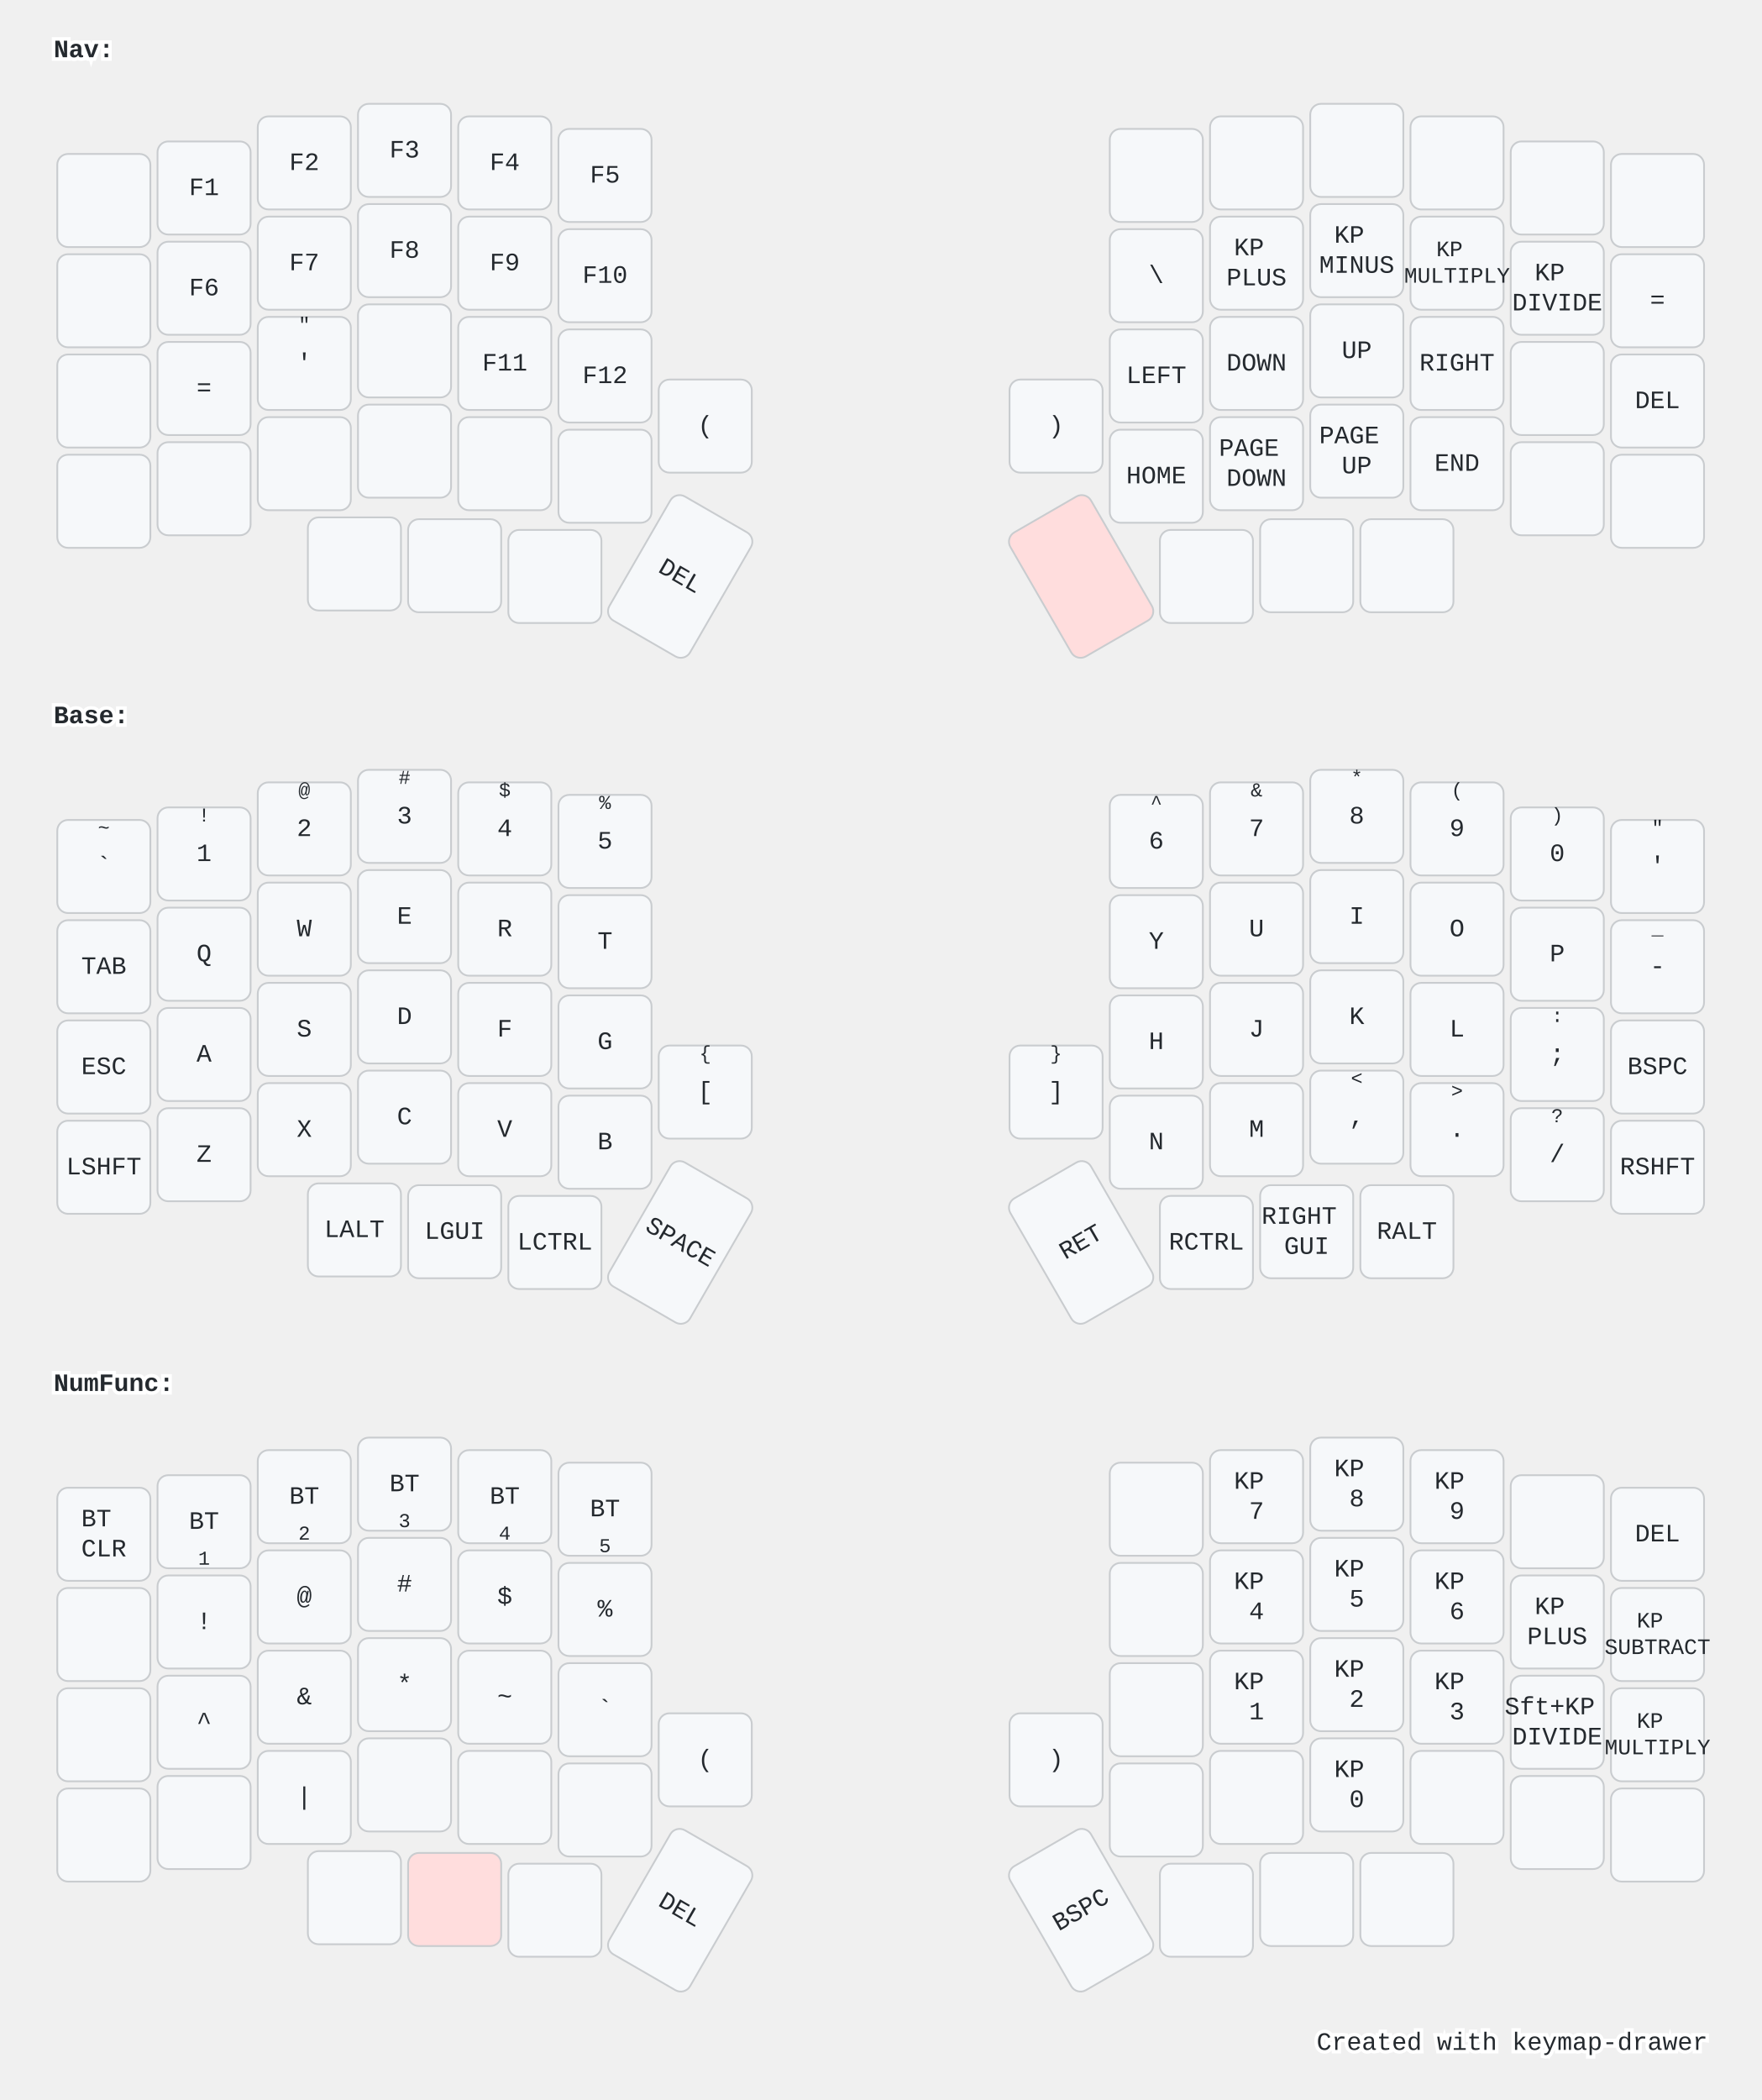
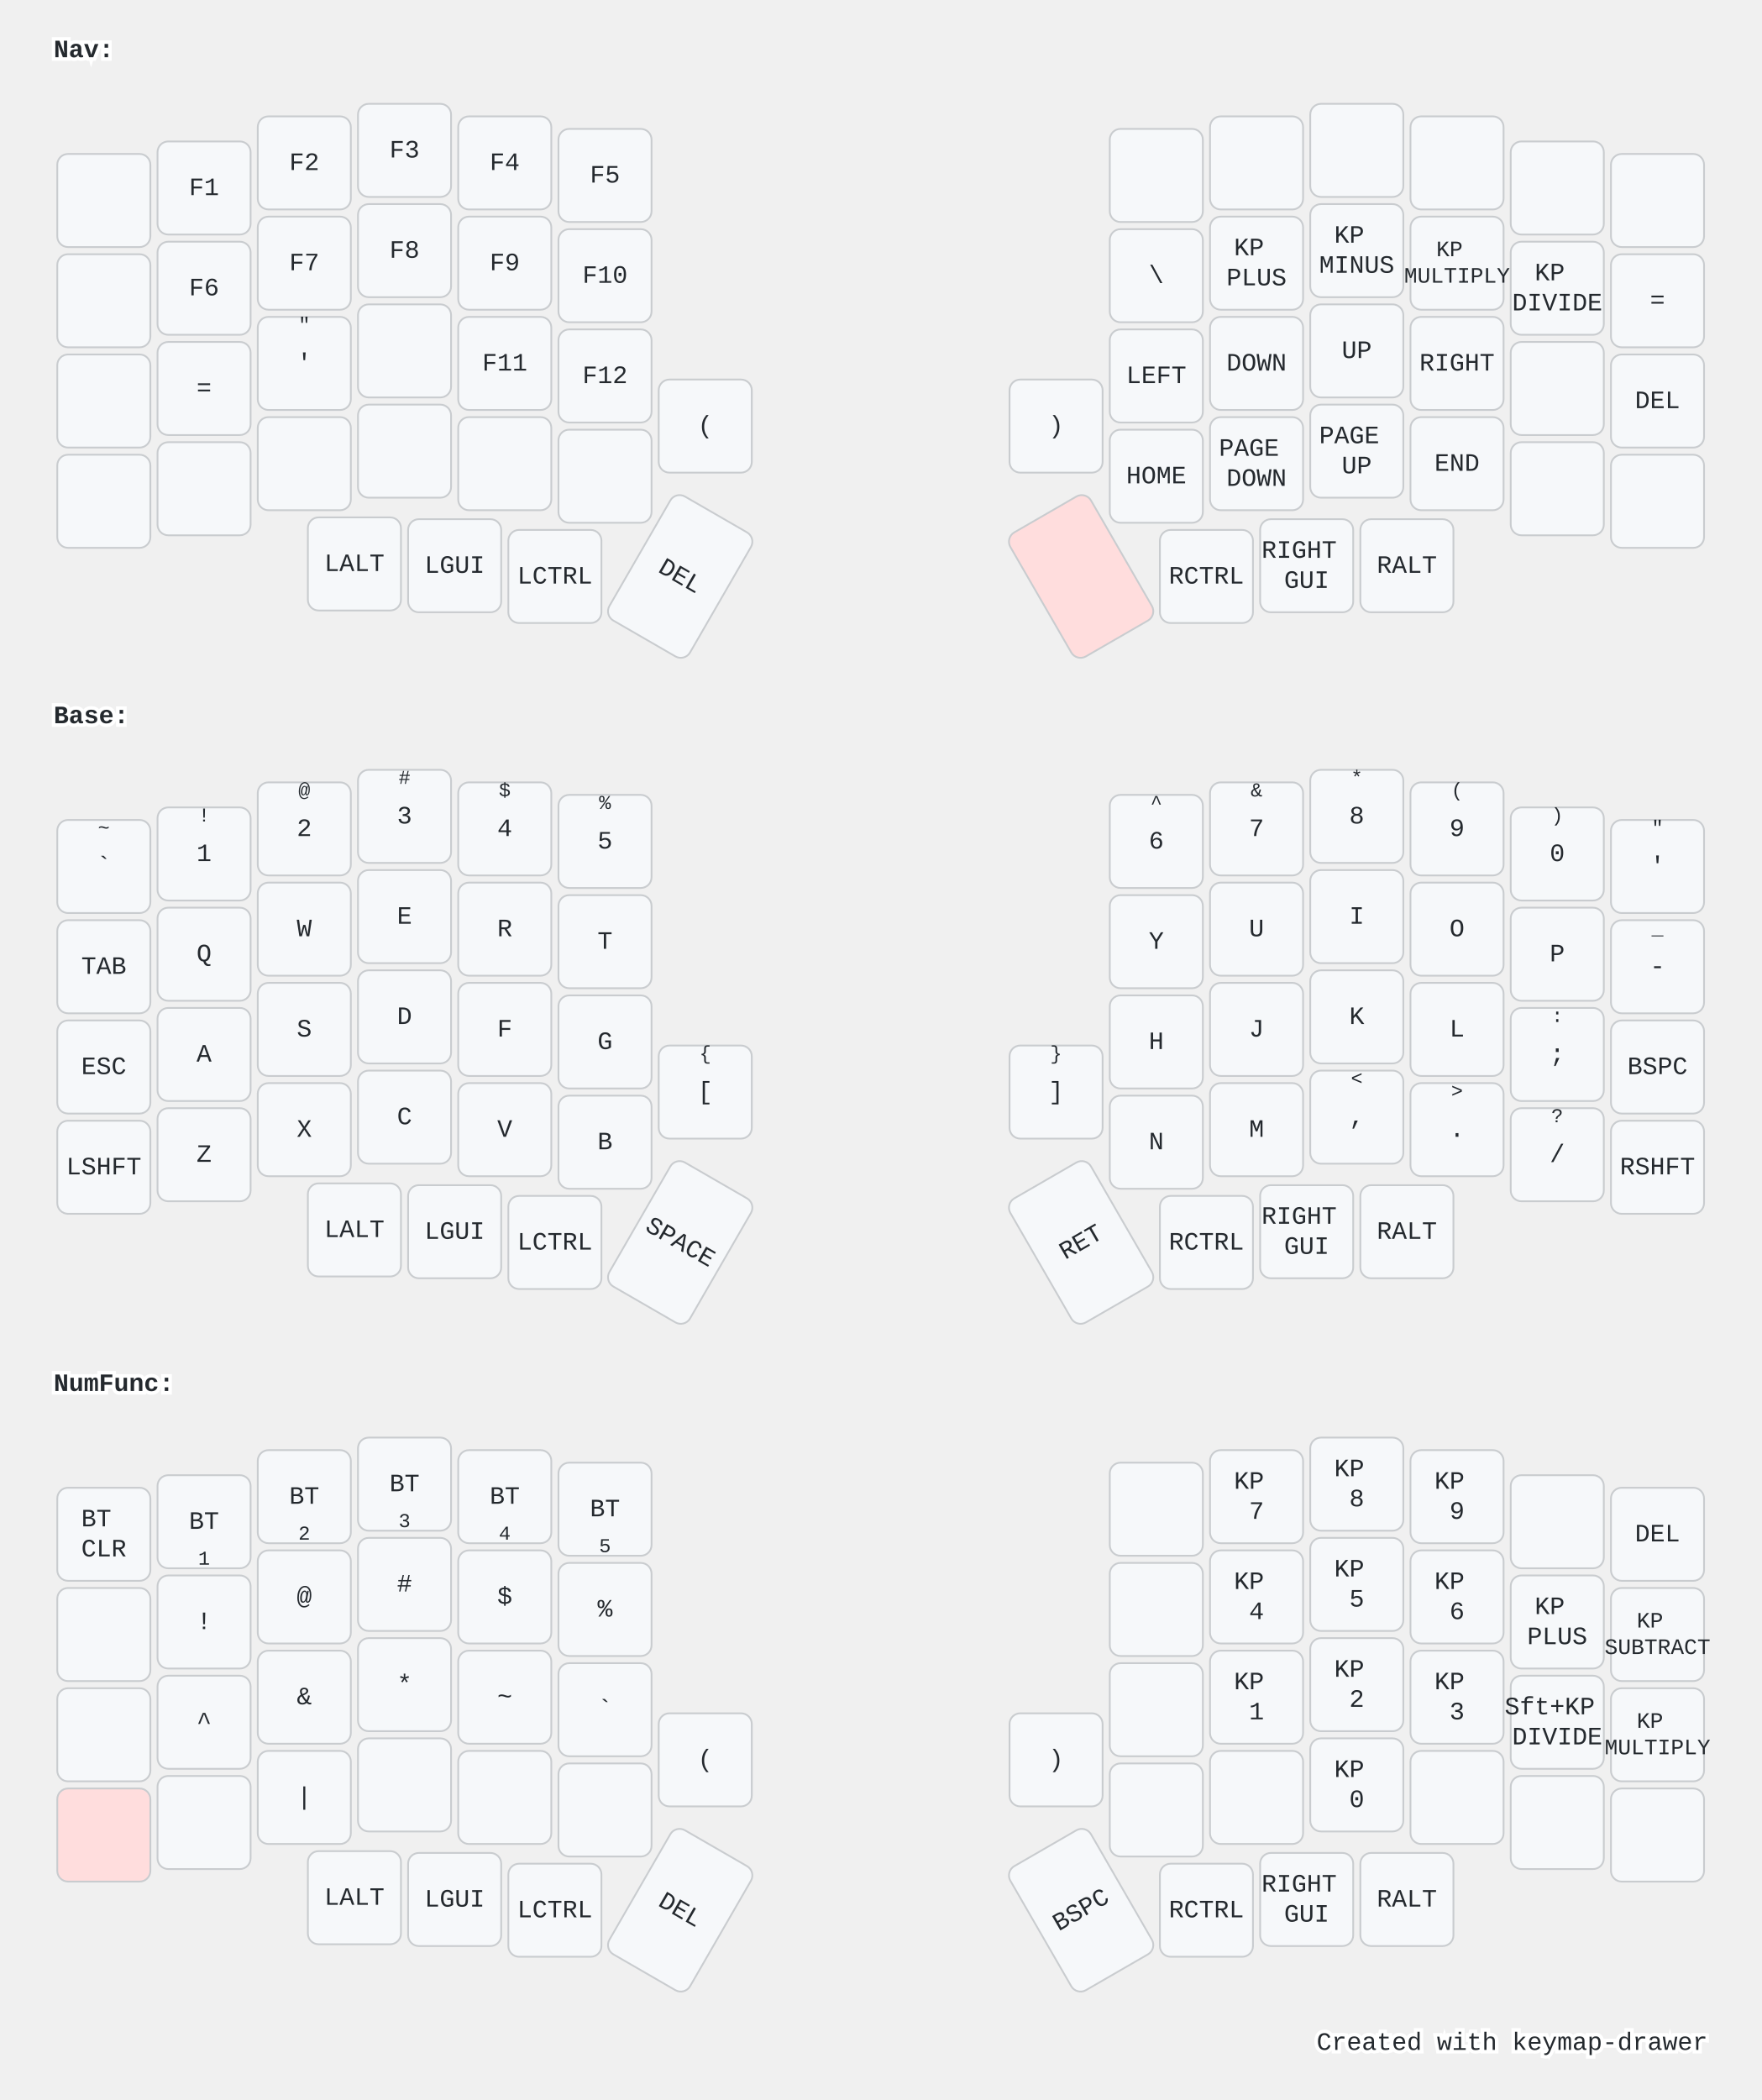
<svg xmlns="http://www.w3.org/2000/svg" width="984" height="1173" viewBox="0 0 984 1173" class="keymap">
  <style>/* inherit to force styles through use tags */
svg path {
    fill: inherit;
}

/* font and background color specifications */
svg.keymap {
    font-family: SFMono-Regular,Consolas,Liberation Mono,Menlo,monospace;
    font-size: 14px;
    font-kerning: normal;
    text-rendering: optimizeLegibility;
    fill: #24292e;
}

/* default key styling */
rect.key {
    fill: #f6f8fa;
}

rect.key, rect.combo {
    stroke: #c9cccf;
    stroke-width: 1;
}

/* default key side styling, only used is draw_key_sides is set */
rect.side {
    filter: brightness(90%);
}

/* color accent for combo boxes */
rect.combo, rect.combo-separate {
    fill: #cdf;
}

/* color accent for held keys */
rect.held, rect.combo.held {
    fill: #fdd;
}

/* color accent for ghost (optional) keys */
rect.ghost, rect.combo.ghost {
    stroke-dasharray: 4, 4;
    stroke-width: 2;
}

text {
    text-anchor: middle;
    dominant-baseline: middle;
}

/* styling for layer labels */
text.label {
    font-weight: bold;
    text-anchor: start;
    stroke: white;
    stroke-width: 4;
    paint-order: stroke;
}

/* styling for optional footer */
text.footer {
    text-anchor: end;
    dominant-baseline: auto;
    stroke: white;
    stroke-width: 4;
    paint-order: stroke;
}

/* styling for combo tap, and key non-tap label text */
text.combo, text.hold, text.shifted, text.left, text.right, text.tl, text.tr, text.bl, text.br {
    font-size: 11px;
}

text.hold, text.bl, text.br {
    text-anchor: middle;
    dominant-baseline: auto;
}

text.shifted, text.tl, text.tr {
    text-anchor: middle;
    dominant-baseline: hanging;
}

text.left, text.tl, text.bl {
    text-anchor: start;
}

text.right, text.tr, text.br {
    text-anchor: end;
}

text.layer-activator {
    text-decoration: underline;
}

/* styling for hold/shifted label text in combo box */
text.combo.hold, text.combo.shifted, text.combo.left, text.combo.right {
    font-size: 8px;
}

/* lighter symbol for transparent keys */
text.trans {
    fill: #7b7e81;
}

/* styling for combo dendrons */
path.combo {
    stroke-width: 1;
    stroke: gray;
    fill: none;
}

/* Start Tabler Icons Cleanup */
/* cannot use height/width with glyphs */
.icon-tabler &gt; path {
    fill: inherit;
    stroke: inherit;
    stroke-width: 2;
}
/* hide tabler's default box */
.icon-tabler &gt; path[stroke="none"][fill="none"] {
    visibility: hidden;
}
/* End Tabler Icons Cleanup */

@media (prefers-color-scheme: dark) {
svg.keymap { fill: #d1d6db; }
rect.key { fill: #3f4750; }
rect.key, rect.combo { stroke: #60666c; }
rect.combo, rect.combo-separate { fill: #1f3d7a; }
rect.held, rect.combo.held { fill: #854747; }
text.label, text.footer { stroke: black; }
text.trans { fill: #7e8184; }
path.combo { stroke: #7f7f7f; }

}</style>
  <g transform="translate(30, 0)" class="layer-Nav">
    <text x="0" y="28" class="label" id="Nav">Nav:</text>
    <g transform="translate(0, 56)">
      <g transform="translate(28, 56)" class="key keypos-0">
        <rect rx="6" ry="6" x="-26" y="-26" width="52" height="52" class="key" />
      </g>
      <g transform="translate(84, 49)" class="key keypos-1">
        <rect rx="6" ry="6" x="-26" y="-26" width="52" height="52" class="key" />
        <text x="0" y="0" class="key tap">F1</text>
      </g>
      <g transform="translate(140, 35)" class="key keypos-2">
        <rect rx="6" ry="6" x="-26" y="-26" width="52" height="52" class="key" />
        <text x="0" y="0" class="key tap">F2</text>
      </g>
      <g transform="translate(196, 28)" class="key keypos-3">
        <rect rx="6" ry="6" x="-26" y="-26" width="52" height="52" class="key" />
        <text x="0" y="0" class="key tap">F3</text>
      </g>
      <g transform="translate(252, 35)" class="key keypos-4">
        <rect rx="6" ry="6" x="-26" y="-26" width="52" height="52" class="key" />
        <text x="0" y="0" class="key tap">F4</text>
      </g>
      <g transform="translate(308, 42)" class="key keypos-5">
        <rect rx="6" ry="6" x="-26" y="-26" width="52" height="52" class="key" />
        <text x="0" y="0" class="key tap">F5</text>
      </g>
      <g transform="translate(616, 42)" class="key keypos-6">
        <rect rx="6" ry="6" x="-26" y="-26" width="52" height="52" class="key" />
      </g>
      <g transform="translate(672, 35)" class="key keypos-7">
        <rect rx="6" ry="6" x="-26" y="-26" width="52" height="52" class="key" />
      </g>
      <g transform="translate(728, 28)" class="key keypos-8">
        <rect rx="6" ry="6" x="-26" y="-26" width="52" height="52" class="key" />
      </g>
      <g transform="translate(784, 35)" class="key keypos-9">
        <rect rx="6" ry="6" x="-26" y="-26" width="52" height="52" class="key" />
      </g>
      <g transform="translate(840, 49)" class="key keypos-10">
        <rect rx="6" ry="6" x="-26" y="-26" width="52" height="52" class="key" />
      </g>
      <g transform="translate(896, 56)" class="key keypos-11">
        <rect rx="6" ry="6" x="-26" y="-26" width="52" height="52" class="key" />
      </g>
      <g transform="translate(28, 112)" class="key keypos-12">
        <rect rx="6" ry="6" x="-26" y="-26" width="52" height="52" class="key" />
      </g>
      <g transform="translate(84, 105)" class="key keypos-13">
        <rect rx="6" ry="6" x="-26" y="-26" width="52" height="52" class="key" />
        <text x="0" y="0" class="key tap">F6</text>
      </g>
      <g transform="translate(140, 91)" class="key keypos-14">
        <rect rx="6" ry="6" x="-26" y="-26" width="52" height="52" class="key" />
        <text x="0" y="0" class="key tap">F7</text>
      </g>
      <g transform="translate(196, 84)" class="key keypos-15">
        <rect rx="6" ry="6" x="-26" y="-26" width="52" height="52" class="key" />
        <text x="0" y="0" class="key tap">F8</text>
      </g>
      <g transform="translate(252, 91)" class="key keypos-16">
        <rect rx="6" ry="6" x="-26" y="-26" width="52" height="52" class="key" />
        <text x="0" y="0" class="key tap">F9</text>
      </g>
      <g transform="translate(308, 98)" class="key keypos-17">
        <rect rx="6" ry="6" x="-26" y="-26" width="52" height="52" class="key" />
        <text x="0" y="0" class="key tap">F10</text>
      </g>
      <g transform="translate(616, 98)" class="key keypos-18">
        <rect rx="6" ry="6" x="-26" y="-26" width="52" height="52" class="key" />
        <text x="0" y="0" class="key tap">\</text>
      </g>
      <g transform="translate(672, 91)" class="key keypos-19">
        <rect rx="6" ry="6" x="-26" y="-26" width="52" height="52" class="key" />
        <text x="0" y="0" class="key tap">
          <tspan x="0" dy="-0.6em">KP</tspan>
          <tspan x="0" dy="1.2em">PLUS</tspan>
        </text>
      </g>
      <g transform="translate(728, 84)" class="key keypos-20">
        <rect rx="6" ry="6" x="-26" y="-26" width="52" height="52" class="key" />
        <text x="0" y="0" class="key tap">
          <tspan x="0" dy="-0.6em">KP</tspan>
          <tspan x="0" dy="1.2em">MINUS</tspan>
        </text>
      </g>
      <g transform="translate(784, 91)" class="key keypos-21">
        <rect rx="6" ry="6" x="-26" y="-26" width="52" height="52" class="key" />
        <text x="0" y="0" class="key tap">
          <tspan x="0" dy="-0.6em" style="font-size: 88%">KP</tspan>
          <tspan x="0" dy="1.2em" style="font-size: 88%">MULTIPLY</tspan>
        </text>
      </g>
      <g transform="translate(840, 105)" class="key keypos-22">
        <rect rx="6" ry="6" x="-26" y="-26" width="52" height="52" class="key" />
        <text x="0" y="0" class="key tap">
          <tspan x="0" dy="-0.6em">KP</tspan>
          <tspan x="0" dy="1.2em">DIVIDE</tspan>
        </text>
      </g>
      <g transform="translate(896, 112)" class="key keypos-23">
        <rect rx="6" ry="6" x="-26" y="-26" width="52" height="52" class="key" />
        <text x="0" y="0" class="key tap">=</text>
      </g>
      <g transform="translate(28, 168)" class="key keypos-24">
        <rect rx="6" ry="6" x="-26" y="-26" width="52" height="52" class="key" />
      </g>
      <g transform="translate(84, 161)" class="key keypos-25">
        <rect rx="6" ry="6" x="-26" y="-26" width="52" height="52" class="key" />
        <text x="0" y="0" class="key tap">=</text>
      </g>
      <g transform="translate(140, 147)" class="key keypos-26">
        <rect rx="6" ry="6" x="-26" y="-26" width="52" height="52" class="key" />
        <text x="0" y="0" class="key tap">'</text>
        <text x="0" y="-24" class="key shifted">"</text>
      </g>
      <g transform="translate(196, 140)" class="key keypos-27">
        <rect rx="6" ry="6" x="-26" y="-26" width="52" height="52" class="key" />
      </g>
      <g transform="translate(252, 147)" class="key keypos-28">
        <rect rx="6" ry="6" x="-26" y="-26" width="52" height="52" class="key" />
        <text x="0" y="0" class="key tap">F11</text>
      </g>
      <g transform="translate(308, 154)" class="key keypos-29">
        <rect rx="6" ry="6" x="-26" y="-26" width="52" height="52" class="key" />
        <text x="0" y="0" class="key tap">F12</text>
      </g>
      <g transform="translate(616, 154)" class="key keypos-30">
        <rect rx="6" ry="6" x="-26" y="-26" width="52" height="52" class="key" />
        <text x="0" y="0" class="key tap">LEFT</text>
      </g>
      <g transform="translate(672, 147)" class="key keypos-31">
        <rect rx="6" ry="6" x="-26" y="-26" width="52" height="52" class="key" />
        <text x="0" y="0" class="key tap">DOWN</text>
      </g>
      <g transform="translate(728, 140)" class="key keypos-32">
        <rect rx="6" ry="6" x="-26" y="-26" width="52" height="52" class="key" />
        <text x="0" y="0" class="key tap">UP</text>
      </g>
      <g transform="translate(784, 147)" class="key keypos-33">
        <rect rx="6" ry="6" x="-26" y="-26" width="52" height="52" class="key" />
        <text x="0" y="0" class="key tap">RIGHT</text>
      </g>
      <g transform="translate(840, 161)" class="key keypos-34">
        <rect rx="6" ry="6" x="-26" y="-26" width="52" height="52" class="key" />
      </g>
      <g transform="translate(896, 168)" class="key keypos-35">
        <rect rx="6" ry="6" x="-26" y="-26" width="52" height="52" class="key" />
        <text x="0" y="0" class="key tap">DEL</text>
      </g>
      <g transform="translate(28, 224)" class="key keypos-36">
        <rect rx="6" ry="6" x="-26" y="-26" width="52" height="52" class="key" />
      </g>
      <g transform="translate(84, 217)" class="key keypos-37">
        <rect rx="6" ry="6" x="-26" y="-26" width="52" height="52" class="key" />
      </g>
      <g transform="translate(140, 203)" class="key keypos-38">
        <rect rx="6" ry="6" x="-26" y="-26" width="52" height="52" class="key" />
      </g>
      <g transform="translate(196, 196)" class="key keypos-39">
        <rect rx="6" ry="6" x="-26" y="-26" width="52" height="52" class="key" />
      </g>
      <g transform="translate(252, 203)" class="key keypos-40">
        <rect rx="6" ry="6" x="-26" y="-26" width="52" height="52" class="key" />
      </g>
      <g transform="translate(308, 210)" class="key keypos-41">
        <rect rx="6" ry="6" x="-26" y="-26" width="52" height="52" class="key" />
      </g>
      <g transform="translate(364, 182)" class="key keypos-42">
        <rect rx="6" ry="6" x="-26" y="-26" width="52" height="52" class="key" />
        <text x="0" y="0" class="key tap">(</text>
      </g>
      <g transform="translate(560, 182)" class="key keypos-43">
        <rect rx="6" ry="6" x="-26" y="-26" width="52" height="52" class="key" />
        <text x="0" y="0" class="key tap">)</text>
      </g>
      <g transform="translate(616, 210)" class="key keypos-44">
        <rect rx="6" ry="6" x="-26" y="-26" width="52" height="52" class="key" />
        <text x="0" y="0" class="key tap">HOME</text>
      </g>
      <g transform="translate(672, 203)" class="key keypos-45">
        <rect rx="6" ry="6" x="-26" y="-26" width="52" height="52" class="key" />
        <text x="0" y="0" class="key tap">
          <tspan x="0" dy="-0.6em">PAGE</tspan>
          <tspan x="0" dy="1.2em">DOWN</tspan>
        </text>
      </g>
      <g transform="translate(728, 196)" class="key keypos-46">
        <rect rx="6" ry="6" x="-26" y="-26" width="52" height="52" class="key" />
        <text x="0" y="0" class="key tap">
          <tspan x="0" dy="-0.6em">PAGE</tspan>
          <tspan x="0" dy="1.2em">UP</tspan>
        </text>
      </g>
      <g transform="translate(784, 203)" class="key keypos-47">
        <rect rx="6" ry="6" x="-26" y="-26" width="52" height="52" class="key" />
        <text x="0" y="0" class="key tap">END</text>
      </g>
      <g transform="translate(840, 217)" class="key keypos-48">
        <rect rx="6" ry="6" x="-26" y="-26" width="52" height="52" class="key" />
      </g>
      <g transform="translate(896, 224)" class="key keypos-49">
        <rect rx="6" ry="6" x="-26" y="-26" width="52" height="52" class="key" />
      </g>
      <g transform="translate(168, 259)" class="key keypos-50">
        <rect rx="6" ry="6" x="-26" y="-26" width="52" height="52" class="key" />
+         <text x="0" y="0" class="key tap">LALT</text>
      </g>
      <g transform="translate(224, 260)" class="key keypos-51">
        <rect rx="6" ry="6" x="-26" y="-26" width="52" height="52" class="key" />
+         <text x="0" y="0" class="key tap">LGUI</text>
      </g>
      <g transform="translate(280, 266)" class="key keypos-52">
        <rect rx="6" ry="6" x="-26" y="-26" width="52" height="52" class="key" />
+         <text x="0" y="0" class="key tap">LCTRL</text>
      </g>
      <g transform="translate(350, 266) rotate(30.0)" class="key keypos-53">
        <rect rx="6" ry="6" x="-26" y="-40" width="52" height="80" class="key" />
        <text x="0" y="0" class="key tap">DEL</text>
      </g>
      <g transform="translate(574, 266) rotate(-30.0)" class="key held keypos-54">
        <rect rx="6" ry="6" x="-26" y="-40" width="52" height="80" class="key held" />
      </g>
      <g transform="translate(644, 266)" class="key keypos-55">
        <rect rx="6" ry="6" x="-26" y="-26" width="52" height="52" class="key" />
+         <text x="0" y="0" class="key tap">RCTRL</text>
      </g>
      <g transform="translate(700, 260)" class="key keypos-56">
        <rect rx="6" ry="6" x="-26" y="-26" width="52" height="52" class="key" />
+         <text x="0" y="0" class="key tap">
+           <tspan x="0" dy="-0.6em">RIGHT</tspan>
+           <tspan x="0" dy="1.2em">GUI</tspan>
+         </text>
      </g>
      <g transform="translate(756, 260)" class="key keypos-57">
        <rect rx="6" ry="6" x="-26" y="-26" width="52" height="52" class="key" />
+         <text x="0" y="0" class="key tap">RALT</text>
      </g>
    </g>
  </g>
  <g transform="translate(30, 372)" class="layer-Base">
    <text x="0" y="28" class="label" id="Base">Base:</text>
    <g transform="translate(0, 56)">
      <g transform="translate(28, 56)" class="key keypos-0">
        <rect rx="6" ry="6" x="-26" y="-26" width="52" height="52" class="key" />
        <text x="0" y="0" class="key tap">`</text>
        <text x="0" y="-24" class="key shifted">~</text>
      </g>
      <g transform="translate(84, 49)" class="key keypos-1">
        <rect rx="6" ry="6" x="-26" y="-26" width="52" height="52" class="key" />
        <text x="0" y="0" class="key tap">1</text>
        <text x="0" y="-24" class="key shifted">!</text>
      </g>
      <g transform="translate(140, 35)" class="key keypos-2">
        <rect rx="6" ry="6" x="-26" y="-26" width="52" height="52" class="key" />
        <text x="0" y="0" class="key tap">2</text>
        <text x="0" y="-24" class="key shifted">@</text>
      </g>
      <g transform="translate(196, 28)" class="key keypos-3">
        <rect rx="6" ry="6" x="-26" y="-26" width="52" height="52" class="key" />
        <text x="0" y="0" class="key tap">3</text>
        <text x="0" y="-24" class="key shifted">#</text>
      </g>
      <g transform="translate(252, 35)" class="key keypos-4">
        <rect rx="6" ry="6" x="-26" y="-26" width="52" height="52" class="key" />
        <text x="0" y="0" class="key tap">4</text>
        <text x="0" y="-24" class="key shifted">$</text>
      </g>
      <g transform="translate(308, 42)" class="key keypos-5">
        <rect rx="6" ry="6" x="-26" y="-26" width="52" height="52" class="key" />
        <text x="0" y="0" class="key tap">5</text>
        <text x="0" y="-24" class="key shifted">%</text>
      </g>
      <g transform="translate(616, 42)" class="key keypos-6">
        <rect rx="6" ry="6" x="-26" y="-26" width="52" height="52" class="key" />
        <text x="0" y="0" class="key tap">6</text>
        <text x="0" y="-24" class="key shifted">^</text>
      </g>
      <g transform="translate(672, 35)" class="key keypos-7">
        <rect rx="6" ry="6" x="-26" y="-26" width="52" height="52" class="key" />
        <text x="0" y="0" class="key tap">7</text>
        <text x="0" y="-24" class="key shifted">&amp;</text>
      </g>
      <g transform="translate(728, 28)" class="key keypos-8">
        <rect rx="6" ry="6" x="-26" y="-26" width="52" height="52" class="key" />
        <text x="0" y="0" class="key tap">8</text>
        <text x="0" y="-24" class="key shifted">*</text>
      </g>
      <g transform="translate(784, 35)" class="key keypos-9">
        <rect rx="6" ry="6" x="-26" y="-26" width="52" height="52" class="key" />
        <text x="0" y="0" class="key tap">9</text>
        <text x="0" y="-24" class="key shifted">(</text>
      </g>
      <g transform="translate(840, 49)" class="key keypos-10">
        <rect rx="6" ry="6" x="-26" y="-26" width="52" height="52" class="key" />
        <text x="0" y="0" class="key tap">0</text>
        <text x="0" y="-24" class="key shifted">)</text>
      </g>
      <g transform="translate(896, 56)" class="key keypos-11">
        <rect rx="6" ry="6" x="-26" y="-26" width="52" height="52" class="key" />
        <text x="0" y="0" class="key tap">'</text>
        <text x="0" y="-24" class="key shifted">"</text>
      </g>
      <g transform="translate(28, 112)" class="key keypos-12">
        <rect rx="6" ry="6" x="-26" y="-26" width="52" height="52" class="key" />
        <text x="0" y="0" class="key tap">TAB</text>
      </g>
      <g transform="translate(84, 105)" class="key keypos-13">
        <rect rx="6" ry="6" x="-26" y="-26" width="52" height="52" class="key" />
        <text x="0" y="0" class="key tap">Q</text>
      </g>
      <g transform="translate(140, 91)" class="key keypos-14">
        <rect rx="6" ry="6" x="-26" y="-26" width="52" height="52" class="key" />
        <text x="0" y="0" class="key tap">W</text>
      </g>
      <g transform="translate(196, 84)" class="key keypos-15">
        <rect rx="6" ry="6" x="-26" y="-26" width="52" height="52" class="key" />
        <text x="0" y="0" class="key tap">E</text>
      </g>
      <g transform="translate(252, 91)" class="key keypos-16">
        <rect rx="6" ry="6" x="-26" y="-26" width="52" height="52" class="key" />
        <text x="0" y="0" class="key tap">R</text>
      </g>
      <g transform="translate(308, 98)" class="key keypos-17">
        <rect rx="6" ry="6" x="-26" y="-26" width="52" height="52" class="key" />
        <text x="0" y="0" class="key tap">T</text>
      </g>
      <g transform="translate(616, 98)" class="key keypos-18">
        <rect rx="6" ry="6" x="-26" y="-26" width="52" height="52" class="key" />
        <text x="0" y="0" class="key tap">Y</text>
      </g>
      <g transform="translate(672, 91)" class="key keypos-19">
        <rect rx="6" ry="6" x="-26" y="-26" width="52" height="52" class="key" />
        <text x="0" y="0" class="key tap">U</text>
      </g>
      <g transform="translate(728, 84)" class="key keypos-20">
        <rect rx="6" ry="6" x="-26" y="-26" width="52" height="52" class="key" />
        <text x="0" y="0" class="key tap">I</text>
      </g>
      <g transform="translate(784, 91)" class="key keypos-21">
        <rect rx="6" ry="6" x="-26" y="-26" width="52" height="52" class="key" />
        <text x="0" y="0" class="key tap">O</text>
      </g>
      <g transform="translate(840, 105)" class="key keypos-22">
        <rect rx="6" ry="6" x="-26" y="-26" width="52" height="52" class="key" />
        <text x="0" y="0" class="key tap">P</text>
      </g>
      <g transform="translate(896, 112)" class="key keypos-23">
        <rect rx="6" ry="6" x="-26" y="-26" width="52" height="52" class="key" />
        <text x="0" y="0" class="key tap">-</text>
        <text x="0" y="-24" class="key shifted">_</text>
      </g>
      <g transform="translate(28, 168)" class="key keypos-24">
        <rect rx="6" ry="6" x="-26" y="-26" width="52" height="52" class="key" />
        <text x="0" y="0" class="key tap">ESC</text>
      </g>
      <g transform="translate(84, 161)" class="key keypos-25">
        <rect rx="6" ry="6" x="-26" y="-26" width="52" height="52" class="key" />
        <text x="0" y="0" class="key tap">A</text>
      </g>
      <g transform="translate(140, 147)" class="key keypos-26">
        <rect rx="6" ry="6" x="-26" y="-26" width="52" height="52" class="key" />
        <text x="0" y="0" class="key tap">S</text>
      </g>
      <g transform="translate(196, 140)" class="key keypos-27">
        <rect rx="6" ry="6" x="-26" y="-26" width="52" height="52" class="key" />
        <text x="0" y="0" class="key tap">D</text>
      </g>
      <g transform="translate(252, 147)" class="key keypos-28">
        <rect rx="6" ry="6" x="-26" y="-26" width="52" height="52" class="key" />
        <text x="0" y="0" class="key tap">F</text>
      </g>
      <g transform="translate(308, 154)" class="key keypos-29">
        <rect rx="6" ry="6" x="-26" y="-26" width="52" height="52" class="key" />
        <text x="0" y="0" class="key tap">G</text>
      </g>
      <g transform="translate(616, 154)" class="key keypos-30">
        <rect rx="6" ry="6" x="-26" y="-26" width="52" height="52" class="key" />
        <text x="0" y="0" class="key tap">H</text>
      </g>
      <g transform="translate(672, 147)" class="key keypos-31">
        <rect rx="6" ry="6" x="-26" y="-26" width="52" height="52" class="key" />
        <text x="0" y="0" class="key tap">J</text>
      </g>
      <g transform="translate(728, 140)" class="key keypos-32">
        <rect rx="6" ry="6" x="-26" y="-26" width="52" height="52" class="key" />
        <text x="0" y="0" class="key tap">K</text>
      </g>
      <g transform="translate(784, 147)" class="key keypos-33">
        <rect rx="6" ry="6" x="-26" y="-26" width="52" height="52" class="key" />
        <text x="0" y="0" class="key tap">L</text>
      </g>
      <g transform="translate(840, 161)" class="key keypos-34">
        <rect rx="6" ry="6" x="-26" y="-26" width="52" height="52" class="key" />
        <text x="0" y="0" class="key tap">;</text>
        <text x="0" y="-24" class="key shifted">:</text>
      </g>
      <g transform="translate(896, 168)" class="key keypos-35">
        <rect rx="6" ry="6" x="-26" y="-26" width="52" height="52" class="key" />
        <text x="0" y="0" class="key tap">BSPC</text>
      </g>
      <g transform="translate(28, 224)" class="key keypos-36">
        <rect rx="6" ry="6" x="-26" y="-26" width="52" height="52" class="key" />
        <text x="0" y="0" class="key tap">LSHFT</text>
      </g>
      <g transform="translate(84, 217)" class="key keypos-37">
        <rect rx="6" ry="6" x="-26" y="-26" width="52" height="52" class="key" />
        <text x="0" y="0" class="key tap">Z</text>
      </g>
      <g transform="translate(140, 203)" class="key keypos-38">
        <rect rx="6" ry="6" x="-26" y="-26" width="52" height="52" class="key" />
        <text x="0" y="0" class="key tap">X</text>
      </g>
      <g transform="translate(196, 196)" class="key keypos-39">
        <rect rx="6" ry="6" x="-26" y="-26" width="52" height="52" class="key" />
        <text x="0" y="0" class="key tap">C</text>
      </g>
      <g transform="translate(252, 203)" class="key keypos-40">
        <rect rx="6" ry="6" x="-26" y="-26" width="52" height="52" class="key" />
        <text x="0" y="0" class="key tap">V</text>
      </g>
      <g transform="translate(308, 210)" class="key keypos-41">
        <rect rx="6" ry="6" x="-26" y="-26" width="52" height="52" class="key" />
        <text x="0" y="0" class="key tap">B</text>
      </g>
      <g transform="translate(364, 182)" class="key keypos-42">
        <rect rx="6" ry="6" x="-26" y="-26" width="52" height="52" class="key" />
        <text x="0" y="0" class="key tap">[</text>
        <text x="0" y="-24" class="key shifted">{</text>
      </g>
      <g transform="translate(560, 182)" class="key keypos-43">
        <rect rx="6" ry="6" x="-26" y="-26" width="52" height="52" class="key" />
        <text x="0" y="0" class="key tap">]</text>
        <text x="0" y="-24" class="key shifted">}</text>
      </g>
      <g transform="translate(616, 210)" class="key keypos-44">
        <rect rx="6" ry="6" x="-26" y="-26" width="52" height="52" class="key" />
        <text x="0" y="0" class="key tap">N</text>
      </g>
      <g transform="translate(672, 203)" class="key keypos-45">
        <rect rx="6" ry="6" x="-26" y="-26" width="52" height="52" class="key" />
        <text x="0" y="0" class="key tap">M</text>
      </g>
      <g transform="translate(728, 196)" class="key keypos-46">
        <rect rx="6" ry="6" x="-26" y="-26" width="52" height="52" class="key" />
        <text x="0" y="0" class="key tap">,</text>
        <text x="0" y="-24" class="key shifted">&lt;</text>
      </g>
      <g transform="translate(784, 203)" class="key keypos-47">
        <rect rx="6" ry="6" x="-26" y="-26" width="52" height="52" class="key" />
        <text x="0" y="0" class="key tap">.</text>
        <text x="0" y="-24" class="key shifted">&gt;</text>
      </g>
      <g transform="translate(840, 217)" class="key keypos-48">
        <rect rx="6" ry="6" x="-26" y="-26" width="52" height="52" class="key" />
        <text x="0" y="0" class="key tap">/</text>
        <text x="0" y="-24" class="key shifted">?</text>
      </g>
      <g transform="translate(896, 224)" class="key keypos-49">
        <rect rx="6" ry="6" x="-26" y="-26" width="52" height="52" class="key" />
        <text x="0" y="0" class="key tap">RSHFT</text>
      </g>
      <g transform="translate(168, 259)" class="key keypos-50">
        <rect rx="6" ry="6" x="-26" y="-26" width="52" height="52" class="key" />
        <text x="0" y="0" class="key tap">LALT</text>
      </g>
      <g transform="translate(224, 260)" class="key keypos-51">
        <rect rx="6" ry="6" x="-26" y="-26" width="52" height="52" class="key" />
        <text x="0" y="0" class="key tap">LGUI</text>
      </g>
      <g transform="translate(280, 266)" class="key keypos-52">
        <rect rx="6" ry="6" x="-26" y="-26" width="52" height="52" class="key" />
        <text x="0" y="0" class="key tap">LCTRL</text>
      </g>
      <g transform="translate(350, 266) rotate(30.0)" class="key keypos-53">
        <rect rx="6" ry="6" x="-26" y="-40" width="52" height="80" class="key" />
        <text x="0" y="0" class="key tap">SPACE</text>
      </g>
      <g transform="translate(574, 266) rotate(-30.0)" class="key keypos-54">
        <rect rx="6" ry="6" x="-26" y="-40" width="52" height="80" class="key" />
        <text x="0" y="0" class="key tap">RET</text>
      </g>
      <g transform="translate(644, 266)" class="key keypos-55">
        <rect rx="6" ry="6" x="-26" y="-26" width="52" height="52" class="key" />
        <text x="0" y="0" class="key tap">RCTRL</text>
      </g>
      <g transform="translate(700, 260)" class="key keypos-56">
        <rect rx="6" ry="6" x="-26" y="-26" width="52" height="52" class="key" />
        <text x="0" y="0" class="key tap">
          <tspan x="0" dy="-0.6em">RIGHT</tspan>
          <tspan x="0" dy="1.2em">GUI</tspan>
        </text>
      </g>
      <g transform="translate(756, 260)" class="key keypos-57">
        <rect rx="6" ry="6" x="-26" y="-26" width="52" height="52" class="key" />
        <text x="0" y="0" class="key tap">RALT</text>
      </g>
    </g>
  </g>
  <g transform="translate(30, 745)" class="layer-NumFunc">
    <text x="0" y="28" class="label" id="NumFunc">NumFunc:</text>
    <g transform="translate(0, 56)">
      <g transform="translate(28, 56)" class="key keypos-0">
        <rect rx="6" ry="6" x="-26" y="-26" width="52" height="52" class="key" />
        <text x="0" y="0" class="key tap">
          <tspan x="0" dy="-0.6em">BT</tspan>
          <tspan x="0" dy="1.2em">CLR</tspan>
        </text>
      </g>
      <g transform="translate(84, 49)" class="key keypos-1">
        <rect rx="6" ry="6" x="-26" y="-26" width="52" height="52" class="key" />
        <text x="0" y="0" class="key tap">BT</text>
        <text x="0" y="24" class="key hold">1</text>
      </g>
      <g transform="translate(140, 35)" class="key keypos-2">
        <rect rx="6" ry="6" x="-26" y="-26" width="52" height="52" class="key" />
        <text x="0" y="0" class="key tap">BT</text>
        <text x="0" y="24" class="key hold">2</text>
      </g>
      <g transform="translate(196, 28)" class="key keypos-3">
        <rect rx="6" ry="6" x="-26" y="-26" width="52" height="52" class="key" />
        <text x="0" y="0" class="key tap">BT</text>
        <text x="0" y="24" class="key hold">3</text>
      </g>
      <g transform="translate(252, 35)" class="key keypos-4">
        <rect rx="6" ry="6" x="-26" y="-26" width="52" height="52" class="key" />
        <text x="0" y="0" class="key tap">BT</text>
        <text x="0" y="24" class="key hold">4</text>
      </g>
      <g transform="translate(308, 42)" class="key keypos-5">
        <rect rx="6" ry="6" x="-26" y="-26" width="52" height="52" class="key" />
        <text x="0" y="0" class="key tap">BT</text>
        <text x="0" y="24" class="key hold">5</text>
      </g>
      <g transform="translate(616, 42)" class="key keypos-6">
        <rect rx="6" ry="6" x="-26" y="-26" width="52" height="52" class="key" />
      </g>
      <g transform="translate(672, 35)" class="key keypos-7">
        <rect rx="6" ry="6" x="-26" y="-26" width="52" height="52" class="key" />
        <text x="0" y="0" class="key tap">
          <tspan x="0" dy="-0.6em">KP</tspan>
          <tspan x="0" dy="1.2em">7</tspan>
        </text>
      </g>
      <g transform="translate(728, 28)" class="key keypos-8">
        <rect rx="6" ry="6" x="-26" y="-26" width="52" height="52" class="key" />
        <text x="0" y="0" class="key tap">
          <tspan x="0" dy="-0.6em">KP</tspan>
          <tspan x="0" dy="1.2em">8</tspan>
        </text>
      </g>
      <g transform="translate(784, 35)" class="key keypos-9">
        <rect rx="6" ry="6" x="-26" y="-26" width="52" height="52" class="key" />
        <text x="0" y="0" class="key tap">
          <tspan x="0" dy="-0.6em">KP</tspan>
          <tspan x="0" dy="1.2em">9</tspan>
        </text>
      </g>
      <g transform="translate(840, 49)" class="key keypos-10">
        <rect rx="6" ry="6" x="-26" y="-26" width="52" height="52" class="key" />
      </g>
      <g transform="translate(896, 56)" class="key keypos-11">
        <rect rx="6" ry="6" x="-26" y="-26" width="52" height="52" class="key" />
        <text x="0" y="0" class="key tap">DEL</text>
      </g>
      <g transform="translate(28, 112)" class="key keypos-12">
        <rect rx="6" ry="6" x="-26" y="-26" width="52" height="52" class="key" />
      </g>
      <g transform="translate(84, 105)" class="key keypos-13">
        <rect rx="6" ry="6" x="-26" y="-26" width="52" height="52" class="key" />
        <text x="0" y="0" class="key tap">!</text>
      </g>
      <g transform="translate(140, 91)" class="key keypos-14">
        <rect rx="6" ry="6" x="-26" y="-26" width="52" height="52" class="key" />
        <text x="0" y="0" class="key tap">@</text>
      </g>
      <g transform="translate(196, 84)" class="key keypos-15">
        <rect rx="6" ry="6" x="-26" y="-26" width="52" height="52" class="key" />
        <text x="0" y="0" class="key tap">#</text>
      </g>
      <g transform="translate(252, 91)" class="key keypos-16">
        <rect rx="6" ry="6" x="-26" y="-26" width="52" height="52" class="key" />
        <text x="0" y="0" class="key tap">$</text>
      </g>
      <g transform="translate(308, 98)" class="key keypos-17">
        <rect rx="6" ry="6" x="-26" y="-26" width="52" height="52" class="key" />
        <text x="0" y="0" class="key tap">%</text>
      </g>
      <g transform="translate(616, 98)" class="key keypos-18">
        <rect rx="6" ry="6" x="-26" y="-26" width="52" height="52" class="key" />
      </g>
      <g transform="translate(672, 91)" class="key keypos-19">
        <rect rx="6" ry="6" x="-26" y="-26" width="52" height="52" class="key" />
        <text x="0" y="0" class="key tap">
          <tspan x="0" dy="-0.6em">KP</tspan>
          <tspan x="0" dy="1.2em">4</tspan>
        </text>
      </g>
      <g transform="translate(728, 84)" class="key keypos-20">
        <rect rx="6" ry="6" x="-26" y="-26" width="52" height="52" class="key" />
        <text x="0" y="0" class="key tap">
          <tspan x="0" dy="-0.6em">KP</tspan>
          <tspan x="0" dy="1.2em">5</tspan>
        </text>
      </g>
      <g transform="translate(784, 91)" class="key keypos-21">
        <rect rx="6" ry="6" x="-26" y="-26" width="52" height="52" class="key" />
        <text x="0" y="0" class="key tap">
          <tspan x="0" dy="-0.6em">KP</tspan>
          <tspan x="0" dy="1.2em">6</tspan>
        </text>
      </g>
      <g transform="translate(840, 105)" class="key keypos-22">
        <rect rx="6" ry="6" x="-26" y="-26" width="52" height="52" class="key" />
        <text x="0" y="0" class="key tap">
          <tspan x="0" dy="-0.6em">KP</tspan>
          <tspan x="0" dy="1.2em">PLUS</tspan>
        </text>
      </g>
      <g transform="translate(896, 112)" class="key keypos-23">
        <rect rx="6" ry="6" x="-26" y="-26" width="52" height="52" class="key" />
        <text x="0" y="0" class="key tap">
          <tspan x="0" dy="-0.6em" style="font-size: 88%">KP</tspan>
          <tspan x="0" dy="1.2em" style="font-size: 88%">SUBTRACT</tspan>
        </text>
      </g>
      <g transform="translate(28, 168)" class="key keypos-24">
        <rect rx="6" ry="6" x="-26" y="-26" width="52" height="52" class="key" />
      </g>
      <g transform="translate(84, 161)" class="key keypos-25">
        <rect rx="6" ry="6" x="-26" y="-26" width="52" height="52" class="key" />
        <text x="0" y="0" class="key tap">^</text>
      </g>
      <g transform="translate(140, 147)" class="key keypos-26">
        <rect rx="6" ry="6" x="-26" y="-26" width="52" height="52" class="key" />
        <text x="0" y="0" class="key tap">&amp;</text>
      </g>
      <g transform="translate(196, 140)" class="key keypos-27">
        <rect rx="6" ry="6" x="-26" y="-26" width="52" height="52" class="key" />
        <text x="0" y="0" class="key tap">*</text>
      </g>
      <g transform="translate(252, 147)" class="key keypos-28">
        <rect rx="6" ry="6" x="-26" y="-26" width="52" height="52" class="key" />
        <text x="0" y="0" class="key tap">~</text>
      </g>
      <g transform="translate(308, 154)" class="key keypos-29">
        <rect rx="6" ry="6" x="-26" y="-26" width="52" height="52" class="key" />
        <text x="0" y="0" class="key tap">`</text>
      </g>
      <g transform="translate(616, 154)" class="key keypos-30">
        <rect rx="6" ry="6" x="-26" y="-26" width="52" height="52" class="key" />
      </g>
      <g transform="translate(672, 147)" class="key keypos-31">
        <rect rx="6" ry="6" x="-26" y="-26" width="52" height="52" class="key" />
        <text x="0" y="0" class="key tap">
          <tspan x="0" dy="-0.6em">KP</tspan>
          <tspan x="0" dy="1.2em">1</tspan>
        </text>
      </g>
      <g transform="translate(728, 140)" class="key keypos-32">
        <rect rx="6" ry="6" x="-26" y="-26" width="52" height="52" class="key" />
        <text x="0" y="0" class="key tap">
          <tspan x="0" dy="-0.6em">KP</tspan>
          <tspan x="0" dy="1.2em">2</tspan>
        </text>
      </g>
      <g transform="translate(784, 147)" class="key keypos-33">
        <rect rx="6" ry="6" x="-26" y="-26" width="52" height="52" class="key" />
        <text x="0" y="0" class="key tap">
          <tspan x="0" dy="-0.6em">KP</tspan>
          <tspan x="0" dy="1.2em">3</tspan>
        </text>
      </g>
      <g transform="translate(840, 161)" class="key keypos-34">
        <rect rx="6" ry="6" x="-26" y="-26" width="52" height="52" class="key" />
        <text x="0" y="0" class="key tap">
          <tspan x="0" dy="-0.6em">Sft+KP</tspan>
          <tspan x="0" dy="1.2em">DIVIDE</tspan>
        </text>
      </g>
      <g transform="translate(896, 168)" class="key keypos-35">
        <rect rx="6" ry="6" x="-26" y="-26" width="52" height="52" class="key" />
        <text x="0" y="0" class="key tap">
          <tspan x="0" dy="-0.6em" style="font-size: 88%">KP</tspan>
          <tspan x="0" dy="1.2em" style="font-size: 88%">MULTIPLY</tspan>
        </text>
      </g>
-       <g transform="translate(28, 224)" class="key keypos-36">
-         <rect rx="6" ry="6" x="-26" y="-26" width="52" height="52" class="key" />
+       <g transform="translate(28, 224)" class="key held keypos-36">
+         <rect rx="6" ry="6" x="-26" y="-26" width="52" height="52" class="key held" />
      </g>
      <g transform="translate(84, 217)" class="key keypos-37">
        <rect rx="6" ry="6" x="-26" y="-26" width="52" height="52" class="key" />
      </g>
      <g transform="translate(140, 203)" class="key keypos-38">
        <rect rx="6" ry="6" x="-26" y="-26" width="52" height="52" class="key" />
        <text x="0" y="0" class="key tap">|</text>
      </g>
      <g transform="translate(196, 196)" class="key keypos-39">
        <rect rx="6" ry="6" x="-26" y="-26" width="52" height="52" class="key" />
      </g>
      <g transform="translate(252, 203)" class="key keypos-40">
        <rect rx="6" ry="6" x="-26" y="-26" width="52" height="52" class="key" />
      </g>
      <g transform="translate(308, 210)" class="key keypos-41">
        <rect rx="6" ry="6" x="-26" y="-26" width="52" height="52" class="key" />
      </g>
      <g transform="translate(364, 182)" class="key keypos-42">
        <rect rx="6" ry="6" x="-26" y="-26" width="52" height="52" class="key" />
        <text x="0" y="0" class="key tap">(</text>
      </g>
      <g transform="translate(560, 182)" class="key keypos-43">
        <rect rx="6" ry="6" x="-26" y="-26" width="52" height="52" class="key" />
        <text x="0" y="0" class="key tap">)</text>
      </g>
      <g transform="translate(616, 210)" class="key keypos-44">
        <rect rx="6" ry="6" x="-26" y="-26" width="52" height="52" class="key" />
      </g>
      <g transform="translate(672, 203)" class="key keypos-45">
        <rect rx="6" ry="6" x="-26" y="-26" width="52" height="52" class="key" />
      </g>
      <g transform="translate(728, 196)" class="key keypos-46">
        <rect rx="6" ry="6" x="-26" y="-26" width="52" height="52" class="key" />
        <text x="0" y="0" class="key tap">
          <tspan x="0" dy="-0.6em">KP</tspan>
          <tspan x="0" dy="1.2em">0</tspan>
        </text>
      </g>
      <g transform="translate(784, 203)" class="key keypos-47">
        <rect rx="6" ry="6" x="-26" y="-26" width="52" height="52" class="key" />
      </g>
      <g transform="translate(840, 217)" class="key keypos-48">
        <rect rx="6" ry="6" x="-26" y="-26" width="52" height="52" class="key" />
      </g>
      <g transform="translate(896, 224)" class="key keypos-49">
        <rect rx="6" ry="6" x="-26" y="-26" width="52" height="52" class="key" />
      </g>
      <g transform="translate(168, 259)" class="key keypos-50">
        <rect rx="6" ry="6" x="-26" y="-26" width="52" height="52" class="key" />
-       </g>
-       <g transform="translate(224, 260)" class="key held keypos-51">
-         <rect rx="6" ry="6" x="-26" y="-26" width="52" height="52" class="key held" />
+         <text x="0" y="0" class="key tap">LALT</text>
+       </g>
+       <g transform="translate(224, 260)" class="key keypos-51">
+         <rect rx="6" ry="6" x="-26" y="-26" width="52" height="52" class="key" />
+         <text x="0" y="0" class="key tap">LGUI</text>
      </g>
      <g transform="translate(280, 266)" class="key keypos-52">
        <rect rx="6" ry="6" x="-26" y="-26" width="52" height="52" class="key" />
+         <text x="0" y="0" class="key tap">LCTRL</text>
      </g>
      <g transform="translate(350, 266) rotate(30.0)" class="key keypos-53">
        <rect rx="6" ry="6" x="-26" y="-40" width="52" height="80" class="key" />
        <text x="0" y="0" class="key tap">DEL</text>
      </g>
      <g transform="translate(574, 266) rotate(-30.0)" class="key keypos-54">
        <rect rx="6" ry="6" x="-26" y="-40" width="52" height="80" class="key" />
        <text x="0" y="0" class="key tap">BSPC</text>
      </g>
      <g transform="translate(644, 266)" class="key keypos-55">
        <rect rx="6" ry="6" x="-26" y="-26" width="52" height="52" class="key" />
+         <text x="0" y="0" class="key tap">RCTRL</text>
      </g>
      <g transform="translate(700, 260)" class="key keypos-56">
        <rect rx="6" ry="6" x="-26" y="-26" width="52" height="52" class="key" />
+         <text x="0" y="0" class="key tap">
+           <tspan x="0" dy="-0.6em">RIGHT</tspan>
+           <tspan x="0" dy="1.2em">GUI</tspan>
+         </text>
      </g>
      <g transform="translate(756, 260)" class="key keypos-57">
        <rect rx="6" ry="6" x="-26" y="-26" width="52" height="52" class="key" />
+         <text x="0" y="0" class="key tap">RALT</text>
      </g>
    </g>
  </g>
  <text x="954.0" y="1145.0" class="footer">Created with <a href="https://github.com/caksoylar/keymap-drawer">keymap-drawer</a>
  </text>
</svg>
